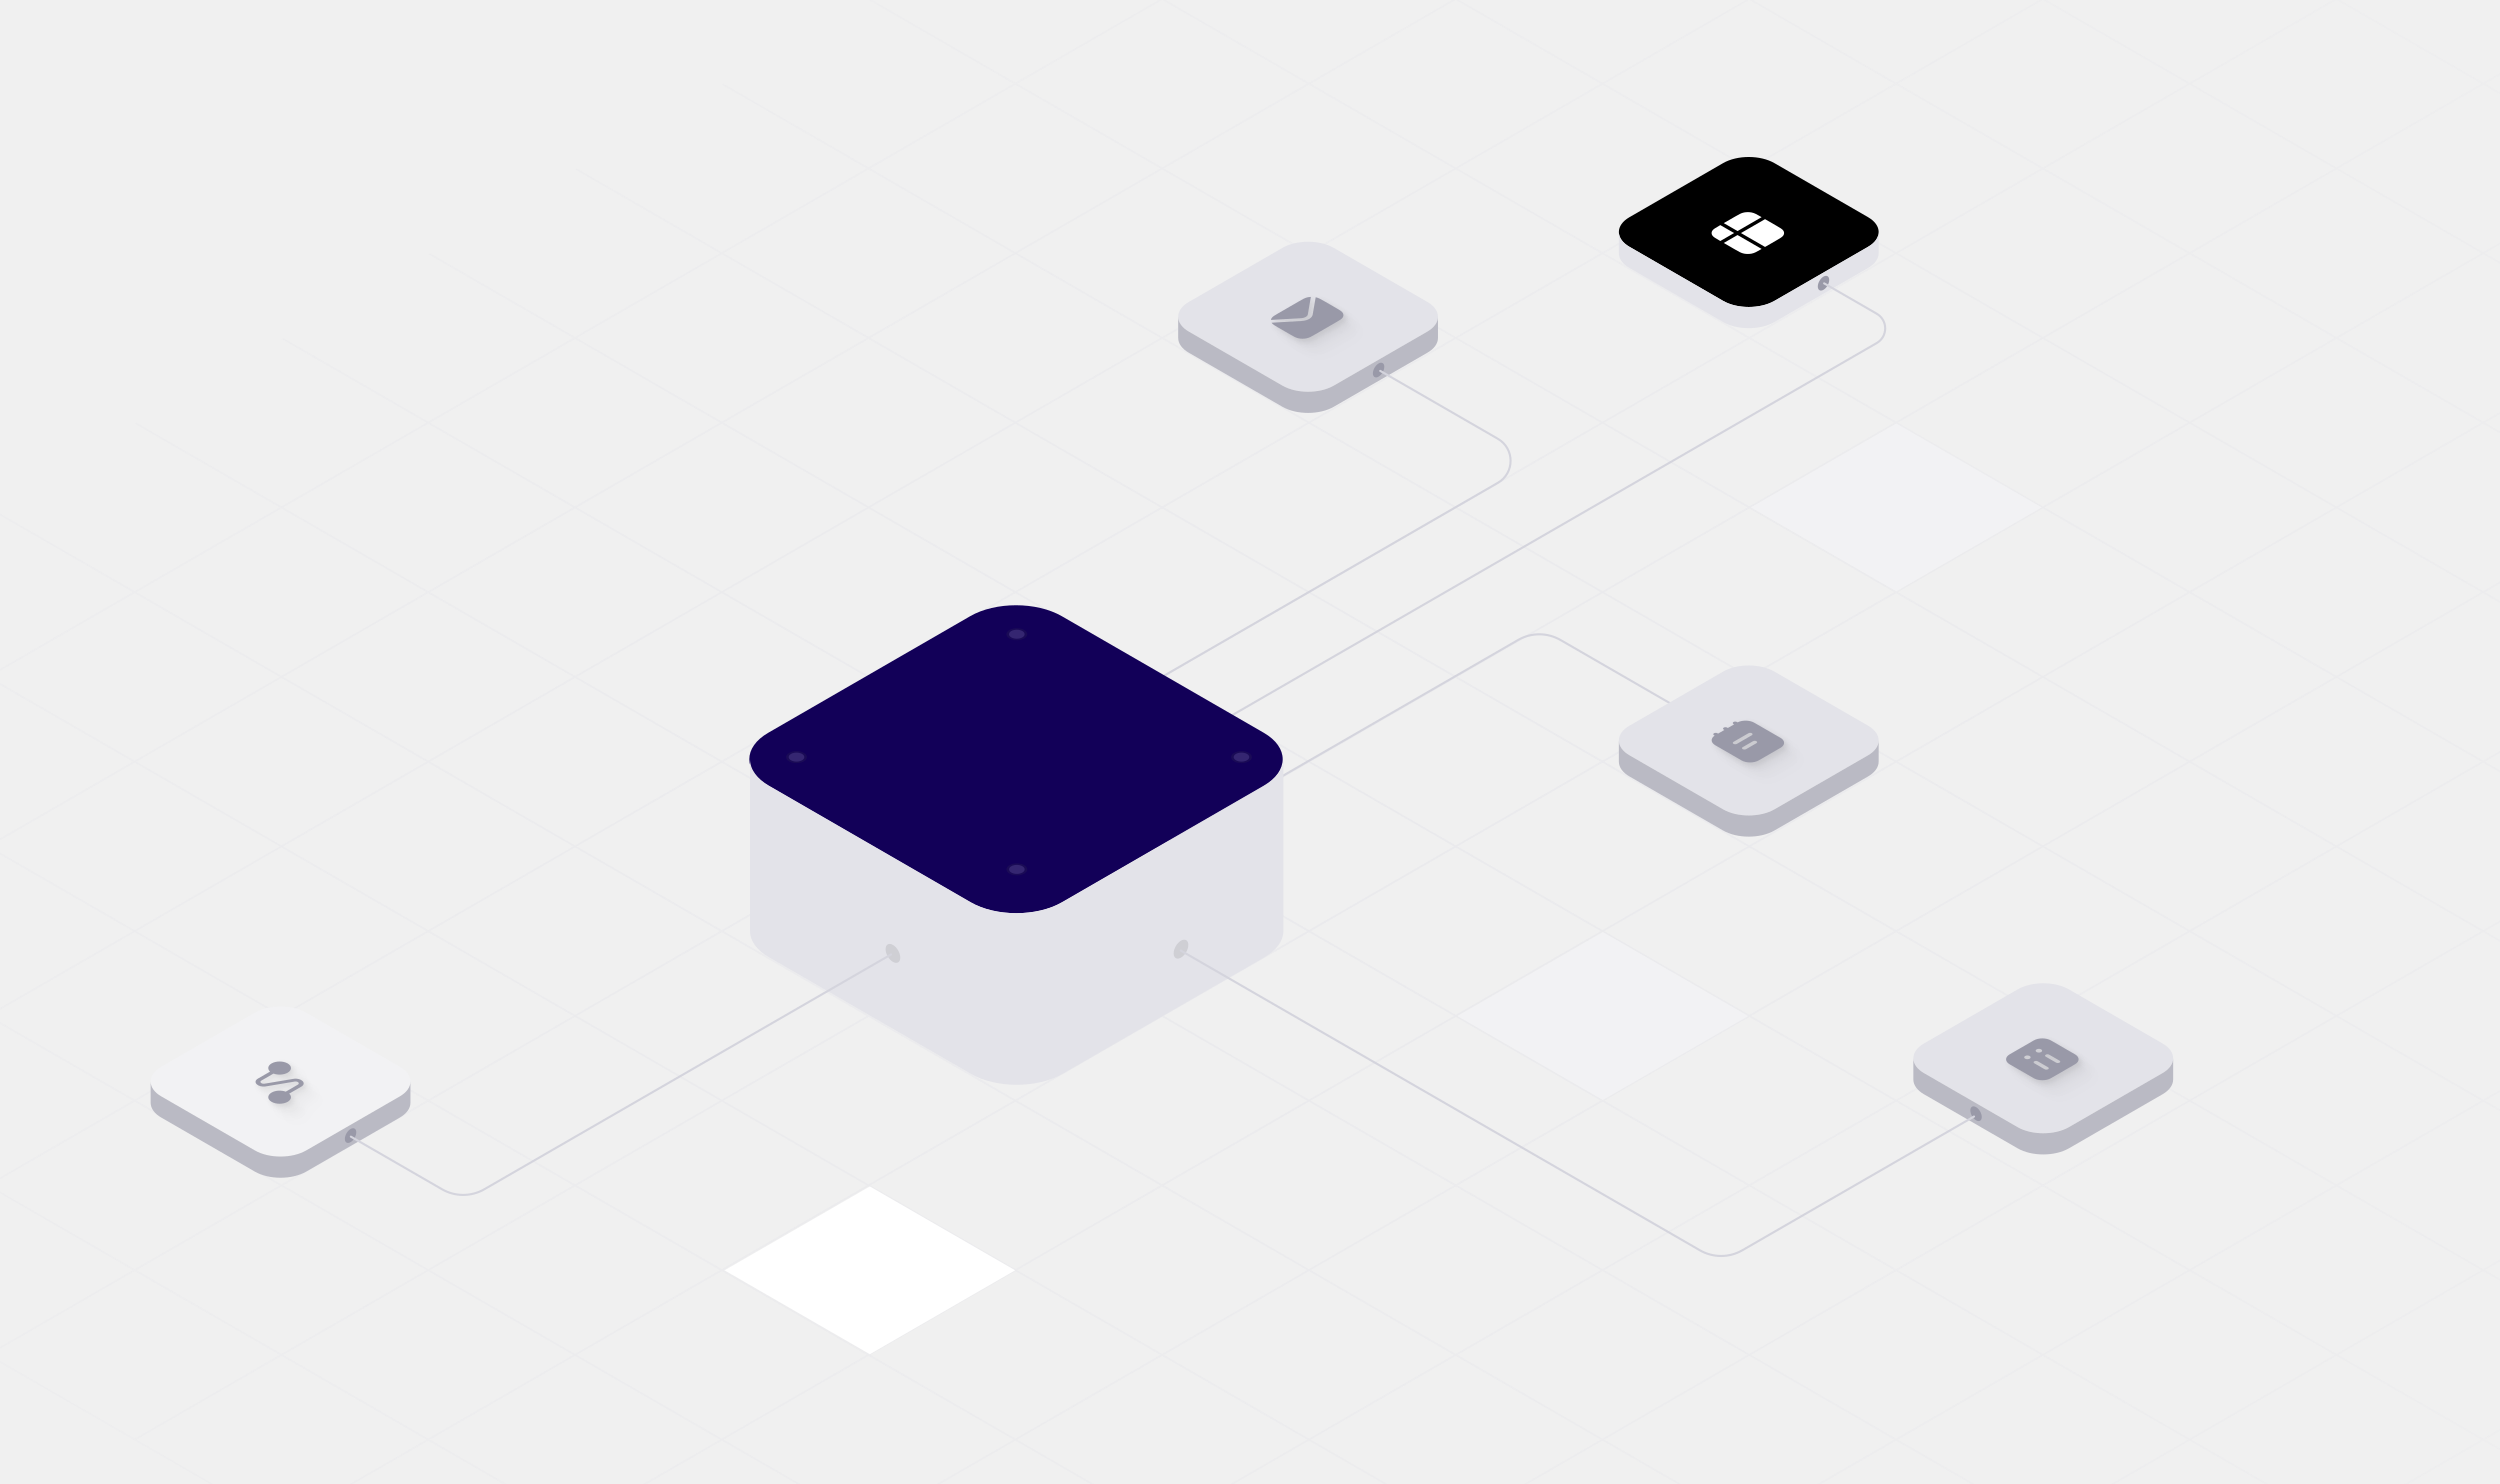
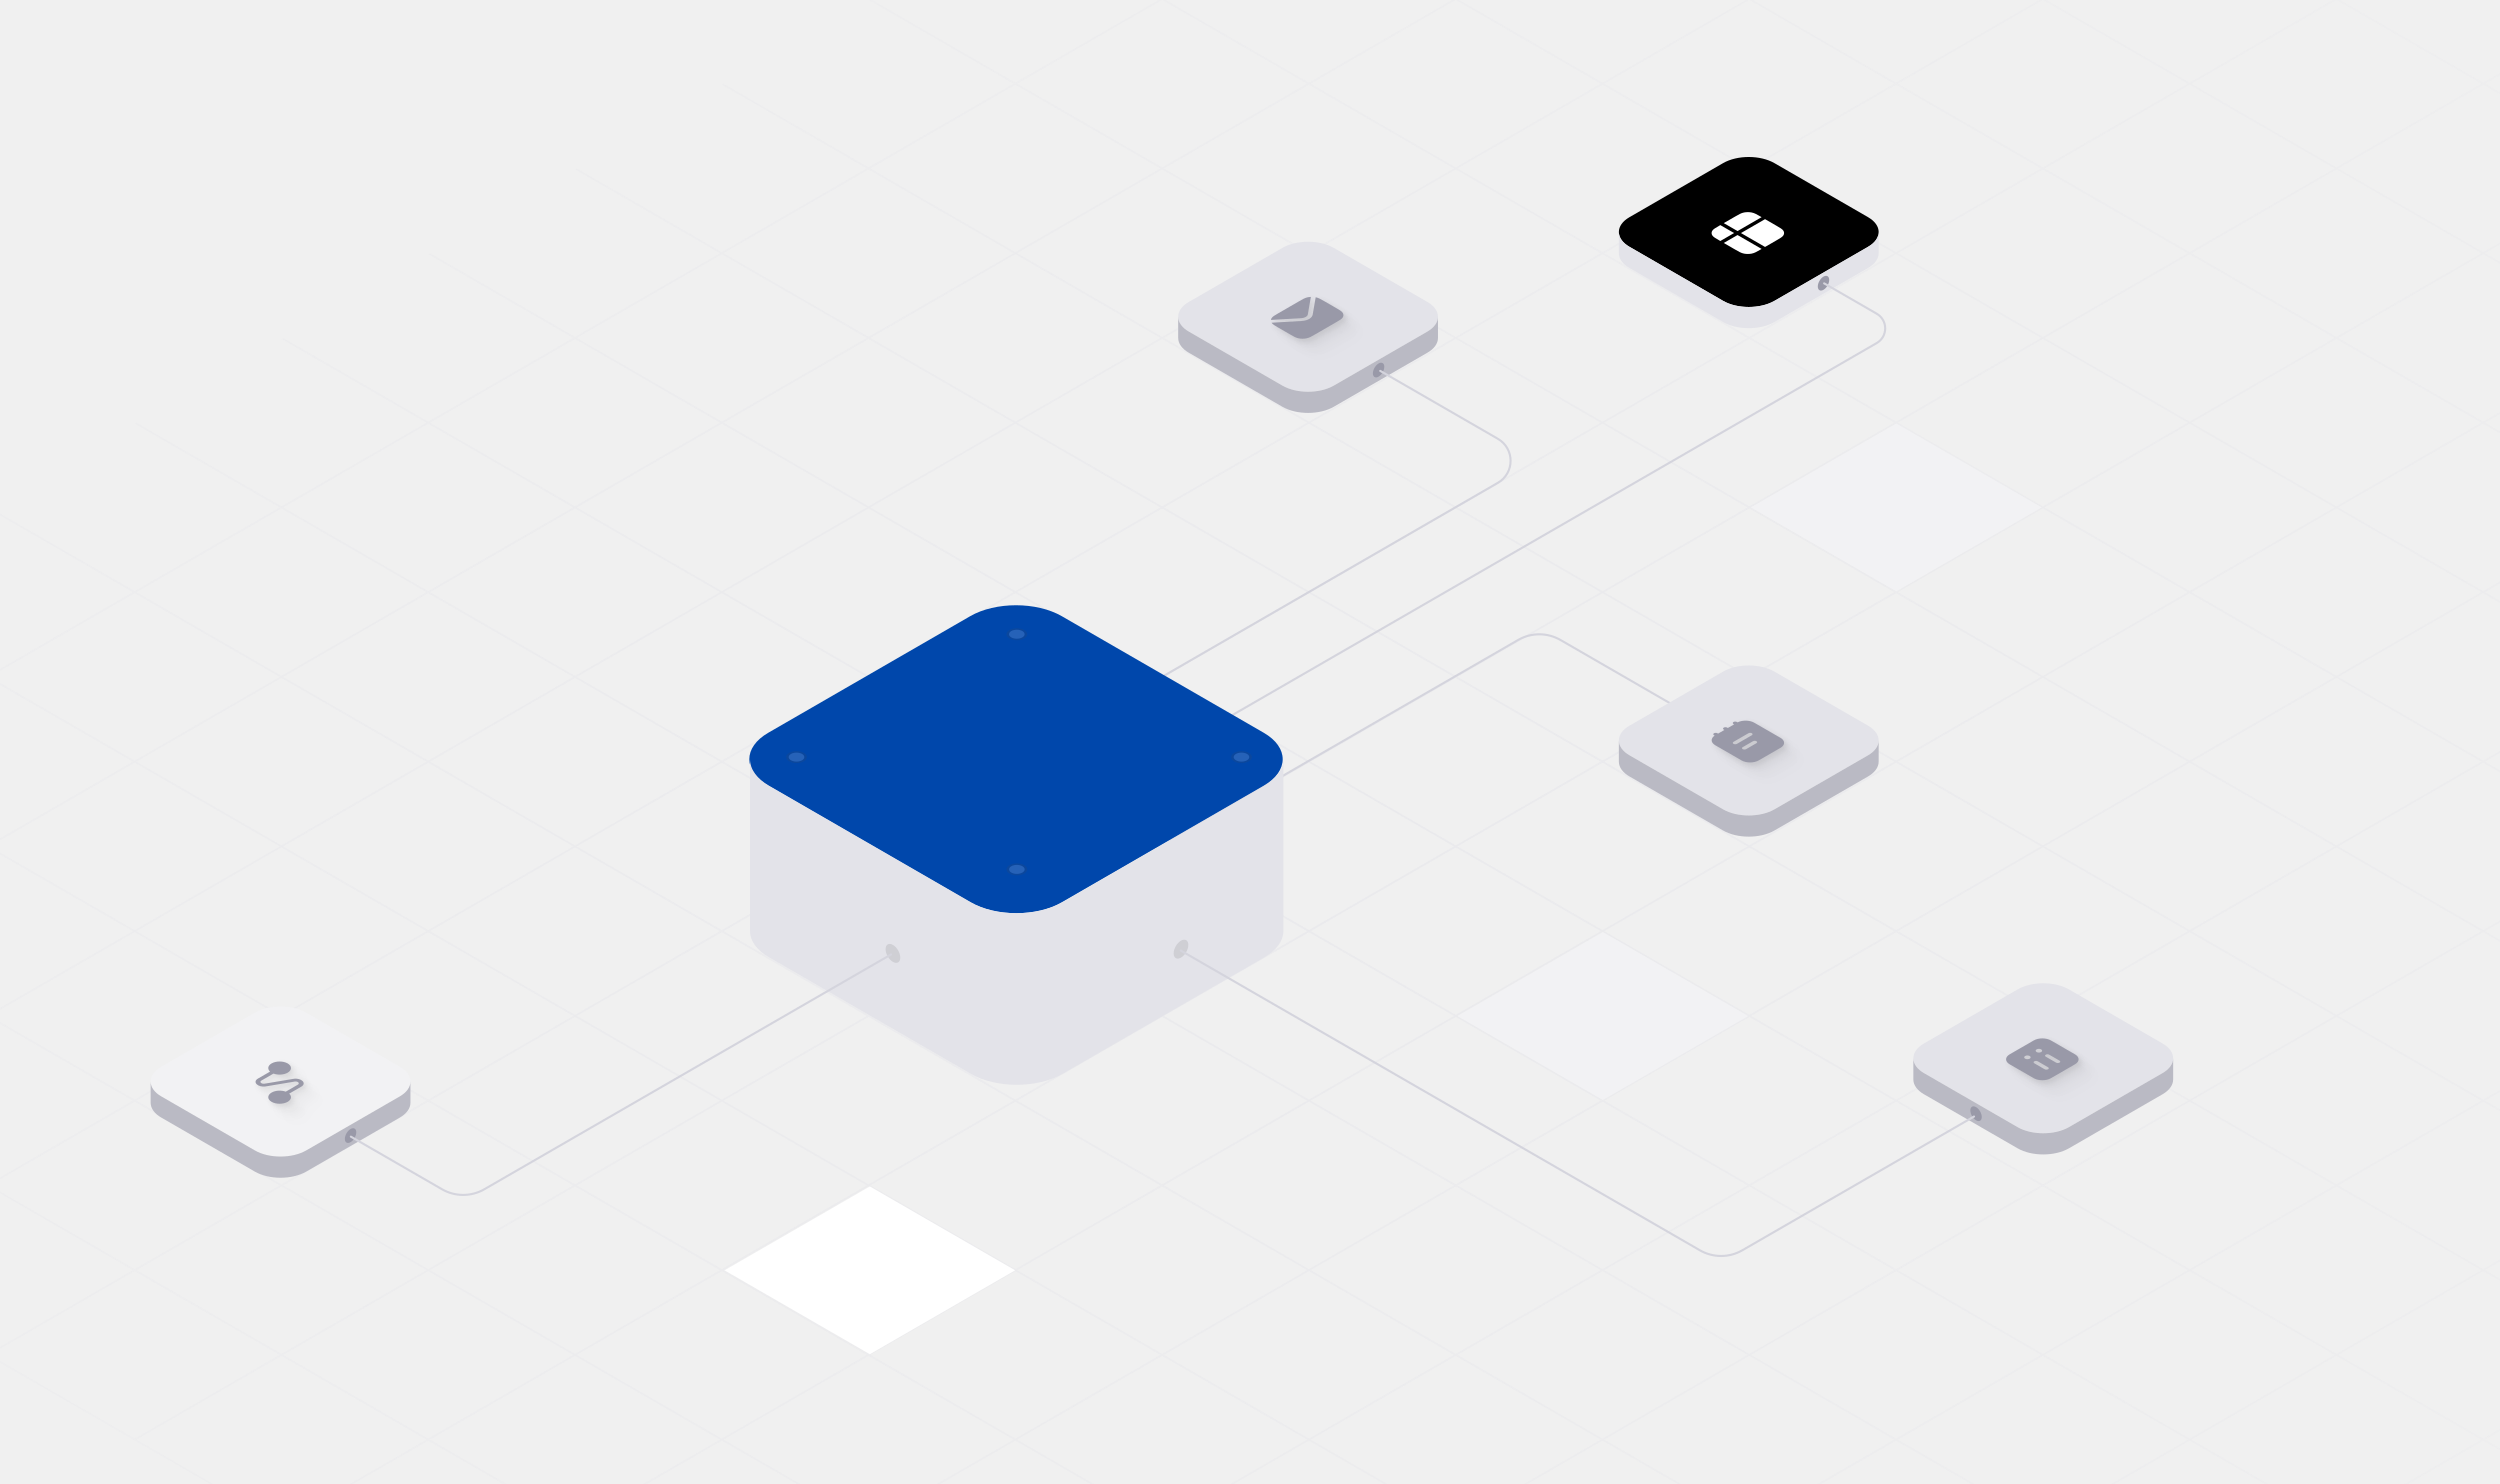
<svg xmlns="http://www.w3.org/2000/svg" viewBox="560 400 1180 700" width="100%" height="100%" preserveAspectRatio="xMidYMid meet" fill="none">
  <g opacity="0.5">
    <mask id="mask0_58_1560" style="mask-type:alpha" maskUnits="userSpaceOnUse" x="207" y="120" width="2495" height="1440">
      <rect width="1440" height="1440" transform="matrix(0.866025 -0.5 0.866025 0.5 207.846 840)" fill="url(#paint0_radial_58_1560)" />
    </mask>
    <g mask="url(#mask0_58_1560)">
      <g clip-path="url(#clip0_58_1560)">
        <g clip-path="url(#clip1_58_1560)">
          <line y1="-0.5" x2="1440" y2="-0.5" transform="matrix(0.866025 0.5 -0.866025 0.5 69.2822 920)" stroke="#E3E3E9" />
          <line y1="-0.5" x2="1440" y2="-0.5" transform="matrix(0.866025 0.5 -0.866025 0.5 138.564 880)" stroke="#E3E3E9" />
          <line y1="-0.5" x2="1440" y2="-0.5" transform="matrix(0.866025 0.5 -0.866025 0.5 207.846 840)" stroke="#E3E3E9" />
          <line y1="-0.5" x2="1440" y2="-0.5" transform="matrix(0.866025 0.5 -0.866025 0.5 277.128 800)" stroke="#E3E3E9" />
          <line y1="-0.5" x2="1440" y2="-0.5" transform="matrix(0.866025 0.5 -0.866025 0.5 346.41 760)" stroke="#E3E3E9" />
          <line y1="-0.5" x2="1440" y2="-0.5" transform="matrix(0.866025 0.5 -0.866025 0.5 415.692 720)" stroke="#E3E3E9" />
          <line y1="-0.5" x2="1440" y2="-0.5" transform="matrix(0.866025 0.5 -0.866025 0.5 484.974 680)" stroke="#E3E3E9" />
          <line y1="-0.5" x2="1440" y2="-0.5" transform="matrix(0.866025 0.5 -0.866025 0.5 554.256 640)" stroke="#E3E3E9" />
          <line y1="-0.5" x2="1440" y2="-0.5" transform="matrix(0.866025 0.5 -0.866025 0.5 623.538 600)" stroke="#E3E3E9" />
          <line y1="-0.5" x2="1440" y2="-0.5" transform="matrix(0.866025 0.5 -0.866025 0.5 692.82 560)" stroke="#E3E3E9" />
          <line y1="-0.5" x2="1440" y2="-0.5" transform="matrix(0.866025 0.5 -0.866025 0.5 762.103 520)" stroke="#E3E3E9" />
          <line y1="-0.5" x2="1440" y2="-0.5" transform="matrix(0.866025 0.5 -0.866025 0.5 831.384 480)" stroke="#E3E3E9" />
          <line y1="-0.5" x2="1440" y2="-0.5" transform="matrix(0.866025 0.5 -0.866025 0.5 900.667 440)" stroke="#E3E3E9" />
          <line y1="-0.5" x2="1440" y2="-0.5" transform="matrix(0.866025 0.5 -0.866025 0.5 969.949 400)" stroke="#E3E3E9" />
          <line y1="-0.5" x2="1440" y2="-0.5" transform="matrix(0.866025 0.5 -0.866025 0.5 1039.23 360)" stroke="#E3E3E9" />
          <line y1="-0.5" x2="1440" y2="-0.5" transform="matrix(0.866025 0.5 -0.866025 0.5 1108.51 320)" stroke="#E3E3E9" />
          <line y1="-0.5" x2="1440" y2="-0.5" transform="matrix(0.866025 0.5 -0.866025 0.5 1177.79 280)" stroke="#E3E3E9" />
          <line y1="-0.5" x2="1440" y2="-0.5" transform="matrix(0.866025 0.5 -0.866025 0.5 1247.08 240)" stroke="#E3E3E9" />
          <line y1="-0.5" x2="1440" y2="-0.5" transform="matrix(0.866025 0.5 -0.866025 0.5 1316.36 200)" stroke="#E3E3E9" />
          <line y1="-0.5" x2="1440" y2="-0.5" transform="matrix(0.866025 0.5 -0.866025 0.5 1385.64 160)" stroke="#E3E3E9" />
          <line y1="-0.5" x2="1440" y2="-0.5" transform="matrix(0.866025 0.5 -0.866025 0.5 1454.92 120)" stroke="#E3E3E9" />
          <line y1="-0.5" x2="1440" y2="-0.5" transform="matrix(0.866025 0.5 -0.866025 0.5 1524.2 80)" stroke="#E3E3E9" />
          <line y1="-0.5" x2="1440" y2="-0.5" transform="matrix(0.866025 0.5 -0.866025 0.5 1593.49 40)" stroke="#E3E3E9" />
        </g>
        <g clip-path="url(#clip2_58_1560)">
          <line y1="-0.5" x2="1920" y2="-0.5" transform="matrix(0.866025 -0.5 0.866025 0.5 69.2822 1000)" stroke="#E3E3E9" />
          <line y1="-0.5" x2="1920" y2="-0.5" transform="matrix(0.866025 -0.5 0.866025 0.5 138.564 1040)" stroke="#E3E3E9" />
          <line y1="-0.5" x2="1920" y2="-0.5" transform="matrix(0.866025 -0.5 0.866025 0.5 207.846 1080)" stroke="#E3E3E9" />
          <line y1="-0.5" x2="1920" y2="-0.5" transform="matrix(0.866025 -0.5 0.866025 0.5 277.128 1120)" stroke="#E3E3E9" />
          <line y1="-0.5" x2="1920" y2="-0.5" transform="matrix(0.866025 -0.5 0.866025 0.5 346.41 1160)" stroke="#E3E3E9" />
          <line y1="-0.5" x2="1920" y2="-0.5" transform="matrix(0.866025 -0.5 0.866025 0.5 415.692 1200)" stroke="#E3E3E9" />
          <line y1="-0.5" x2="1920" y2="-0.5" transform="matrix(0.866025 -0.5 0.866025 0.5 484.974 1240)" stroke="#E3E3E9" />
          <line y1="-0.5" x2="1920" y2="-0.5" transform="matrix(0.866025 -0.5 0.866025 0.5 554.256 1280)" stroke="#E3E3E9" />
          <line y1="-0.5" x2="1920" y2="-0.5" transform="matrix(0.866025 -0.5 0.866025 0.5 623.538 1320)" stroke="#E3E3E9" />
          <line y1="-0.5" x2="1920" y2="-0.5" transform="matrix(0.866025 -0.5 0.866025 0.5 692.82 1360)" stroke="#E3E3E9" />
          <line y1="-0.5" x2="1920" y2="-0.5" transform="matrix(0.866025 -0.5 0.866025 0.5 762.103 1400)" stroke="#E3E3E9" />
          <line y1="-0.5" x2="1920" y2="-0.5" transform="matrix(0.866025 -0.5 0.866025 0.5 831.384 1440)" stroke="#E3E3E9" />
          <line y1="-0.5" x2="1920" y2="-0.5" transform="matrix(0.866025 -0.5 0.866025 0.5 900.667 1480)" stroke="#E3E3E9" />
          <line y1="-0.5" x2="1920" y2="-0.5" transform="matrix(0.866025 -0.5 0.866025 0.5 969.948 1520)" stroke="#E3E3E9" />
          <line y1="-0.5" x2="1920" y2="-0.5" transform="matrix(0.866025 -0.5 0.866025 0.5 1039.23 1560)" stroke="#E3E3E9" />
          <line y1="-0.5" x2="1920" y2="-0.5" transform="matrix(0.866025 -0.5 0.866025 0.5 1108.51 1600)" stroke="#E3E3E9" />
          <line y1="-0.5" x2="1920" y2="-0.5" transform="matrix(0.866025 -0.5 0.866025 0.5 1177.79 1640)" stroke="#E3E3E9" />
        </g>
      </g>
    </g>
  </g>
  <path d="M1373.29 477C1379.99 473.134 1390.84 473.134 1397.54 477L1441.71 502.5C1448.4 506.366 1448.4 512.634 1441.71 516.5L1397.54 542C1390.84 545.866 1379.99 545.866 1373.29 542L1329.12 516.5C1322.43 512.634 1322.43 506.366 1329.12 502.5L1373.29 477Z" fill="black" />
  <g clip-path="url(#clip3_58_1560)">
    <path d="M1373.61 505.313L1379.01 502.199C1379.89 501.691 1380.6 501.281 1381.22 500.976C1381.86 500.662 1382.48 500.421 1383.21 500.285C1384.36 500.069 1385.6 500.069 1386.75 500.285C1387.48 500.421 1388.1 500.662 1388.74 500.976C1389.36 501.281 1390.07 501.691 1390.95 502.199L1391.48 502.5L1380.11 509.063L1373.61 505.313Z" fill="white" />
    <path d="M1371.99 506.25L1371.47 506.551C1370.59 507.059 1369.88 507.469 1369.35 507.828C1368.81 508.198 1368.39 508.557 1368.15 508.976C1367.78 509.641 1367.78 510.359 1368.15 511.024C1368.39 511.443 1368.81 511.802 1369.35 512.172C1369.88 512.531 1370.59 512.941 1371.47 513.449L1371.99 513.75L1378.49 510L1371.99 506.25Z" fill="white" />
    <path d="M1373.61 514.687L1379.01 517.801C1379.89 518.309 1380.6 518.719 1381.22 519.024C1381.86 519.338 1382.48 519.579 1383.21 519.715C1384.36 519.931 1385.6 519.931 1386.75 519.715C1387.48 519.579 1388.1 519.338 1388.74 519.024C1389.36 518.719 1390.07 518.309 1390.95 517.801L1391.48 517.5L1380.11 510.937L1373.61 514.687Z" fill="white" />
    <path d="M1393.1 516.562L1398.49 513.449C1399.37 512.941 1400.08 512.531 1400.61 512.172C1401.15 511.802 1401.57 511.443 1401.81 511.024C1402.18 510.359 1402.18 509.641 1401.81 508.976C1401.57 508.557 1401.15 508.198 1400.61 507.828C1400.08 507.469 1399.37 507.059 1398.49 506.551L1393.1 503.438L1381.73 510L1393.1 516.562Z" fill="white" />
  </g>
  <path d="M1373.29 542L1329.12 516.5C1326.02 514.709 1324.1 512.234 1324.1 509.5V519.5C1324.1 522.234 1326.02 524.709 1329.12 526.5L1373.29 552C1379.99 555.866 1390.84 555.866 1397.54 552L1441.71 526.5C1444.81 524.709 1446.73 522.234 1446.73 519.5V509.5C1446.73 512.234 1444.81 514.709 1441.71 516.5L1397.54 542C1390.84 545.866 1379.99 545.866 1373.29 542Z" fill="#E3E3E9" />
  <circle cx="3.113" cy="3.113" r="3.113" transform="matrix(0.866025 -0.5 0 1 1418 532.113)" fill="#9999A8" />
  <path d="M680.292 878C686.988 874.134 697.844 874.134 704.54 878L748.708 903.5C755.404 907.366 755.404 913.634 748.708 917.5L704.54 943C697.844 946.866 686.988 946.866 680.292 943L636.124 917.5C629.428 913.634 629.428 907.366 636.124 903.5L680.292 878Z" fill="#F2F2F4" />
  <g filter="url(#filter0_dddd_58_1560)">
    <g clip-path="url(#clip4_58_1560)">
      <path d="M688.192 901.938C690.284 900.729 693.677 900.729 695.77 901.938C697.862 903.146 697.862 905.104 695.77 906.312C693.956 907.36 691.167 907.498 689.092 906.73L683.389 910.023C682.27 910.669 683.377 911.751 684.898 911.497L698.423 909.23C702.224 908.593 704.995 911.299 702.196 912.915L696.493 916.208C697.823 917.405 697.583 919.015 695.77 920.062C693.677 921.271 690.284 921.271 688.192 920.062C686.099 918.854 686.099 916.896 688.192 915.688C690.006 914.64 692.795 914.502 694.869 915.27L700.572 911.977C701.692 911.331 700.584 910.249 699.064 910.503L685.538 912.77C681.737 913.407 678.967 910.701 681.765 909.085L687.469 905.793C686.138 904.595 686.378 902.985 688.192 901.938Z" fill="#9999A8" />
    </g>
  </g>
  <path d="M680.292 943L636.125 917.5C633.022 915.709 631.103 913.234 631.103 910.5V920.5C631.103 923.234 633.022 925.709 636.125 927.5L680.292 953C686.988 956.866 697.845 956.866 704.541 953L748.708 927.5C751.811 925.709 753.73 923.234 753.73 920.5V910.5C753.73 913.234 751.811 915.709 748.708 917.5L704.541 943C697.845 946.866 686.988 946.866 680.292 943Z" fill="#BABAC4" />
  <circle cx="3.113" cy="3.113" r="3.113" transform="matrix(0.866025 -0.5 0 1 722.768 934.443)" fill="#9999A8" />
  <path d="M1165.29 517C1171.99 513.134 1182.84 513.134 1189.54 517L1233.71 542.5C1240.4 546.366 1240.4 552.634 1233.71 556.5L1189.54 582C1182.84 585.866 1171.99 585.866 1165.29 582L1121.12 556.5C1114.43 552.634 1114.43 546.366 1121.12 542.5L1165.29 517Z" fill="#E3E3E9" />
  <g filter="url(#filter1_dddd_58_1560)">
    <g clip-path="url(#clip5_58_1560)">
      <path d="M1160.18 552.323C1160.42 552.722 1160.83 553.067 1161.35 553.422C1161.88 553.781 1162.59 554.191 1163.47 554.699L1168.84 557.801C1169.72 558.309 1170.43 558.719 1171.05 559.024C1171.69 559.337 1172.32 559.578 1173.04 559.715C1174.19 559.931 1175.44 559.931 1176.59 559.715C1177.32 559.578 1177.94 559.337 1178.58 559.024C1179.2 558.719 1179.91 558.309 1180.79 557.801L1190.49 552.199C1191.37 551.69 1192.08 551.281 1192.61 550.922C1193.15 550.552 1193.57 550.193 1193.81 549.774C1194.18 549.108 1194.18 548.391 1193.81 547.726C1193.57 547.306 1193.15 546.947 1192.61 546.578C1192.08 546.219 1191.37 545.809 1190.49 545.301L1185.12 542.199C1184.24 541.691 1183.53 541.281 1182.91 540.976C1182.29 540.675 1181.69 540.44 1181.01 540.302L1179.58 548.532C1179.31 550.102 1177.16 551.343 1174.44 551.5L1160.18 552.323Z" fill="#9999A8" />
      <path d="M1178.73 540.132C1178.27 540.151 1177.81 540.202 1177.37 540.285C1176.65 540.421 1176.02 540.662 1175.38 540.976C1174.76 541.281 1174.05 541.691 1173.17 542.199L1163.47 547.801C1162.59 548.309 1161.88 548.719 1161.35 549.078C1160.81 549.447 1160.39 549.806 1160.15 550.226C1160.01 550.481 1159.92 550.743 1159.89 551.008L1174.21 550.181C1175.84 550.087 1177.13 549.342 1177.29 548.4L1178.73 540.132Z" fill="#9999A8" />
    </g>
  </g>
  <path d="M1165.29 582L1121.12 556.5C1118.02 554.709 1116.1 552.234 1116.1 549.5V559.5C1116.1 562.234 1118.02 564.709 1121.12 566.5L1165.29 592C1171.99 595.866 1182.84 595.866 1189.54 592L1233.71 566.5C1236.81 564.709 1238.73 562.234 1238.73 559.5V549.5C1238.73 552.234 1236.81 554.709 1233.71 556.5L1189.54 582C1182.84 585.866 1171.99 585.866 1165.29 582Z" fill="#BABAC4" />
  <circle cx="3.113" cy="3.113" r="3.113" transform="matrix(0.866025 -0.5 0 1 1208 573.113)" fill="#9999A8" />
  <path d="M1211.48 575.065L1266.99 607.112C1274.99 611.73 1274.99 623.274 1266.99 627.895L1043.29 757.162" stroke="#D4D4DD" stroke-linecap="round" />
  <path d="M1421 533.751L1445.8 548.072C1451.14 551.151 1451.14 558.849 1445.8 561.928L1075.76 775.573" stroke="#D4D4DD" stroke-linecap="round" />
  <path d="M1360 738.71L1296.54 702.073C1290.36 698.5 1282.73 698.5 1276.54 702.073L1112.5 796.783" stroke="#D4D4DD" stroke-linecap="round" />
  <path d="M1512.29 867C1518.99 863.134 1529.84 863.134 1536.54 867L1580.71 892.5C1587.4 896.366 1587.4 902.634 1580.71 906.5L1536.54 932C1529.84 935.866 1518.99 935.866 1512.29 932L1468.12 906.5C1461.43 902.634 1461.43 896.366 1468.12 892.5L1512.29 867Z" fill="#E3E3E9" />
  <g filter="url(#filter2_dddd_58_1560)">
    <g clip-path="url(#clip6_58_1560)">
      <path fill-rule="evenodd" clip-rule="evenodd" d="M1519.92 891.094C1522.16 889.799 1525.8 889.799 1528.04 891.094L1539.41 897.656C1541.65 898.951 1541.65 901.049 1539.41 902.344L1528.04 908.906C1525.8 910.201 1522.16 910.201 1519.92 908.906L1508.55 902.344C1506.31 901.049 1506.31 898.951 1508.55 897.656L1519.92 891.094ZM1525.6 897.812C1526.05 897.554 1526.78 897.554 1527.23 897.812L1532.1 900.625C1532.55 900.884 1532.55 901.304 1532.1 901.562C1531.65 901.821 1530.92 901.821 1530.48 901.562L1525.6 898.75C1525.16 898.491 1525.16 898.071 1525.6 897.812ZM1521.82 900.938C1521.37 900.679 1520.64 900.679 1520.19 900.938C1519.74 901.196 1519.74 901.616 1520.19 901.875L1525.06 904.688C1525.51 904.946 1526.24 904.946 1526.69 904.688C1527.14 904.429 1527.14 904.009 1526.69 903.75L1521.82 900.938ZM1518.03 899.688C1517.43 900.033 1516.46 900.033 1515.86 899.688C1515.26 899.342 1515.26 898.783 1515.86 898.438C1516.46 898.092 1517.43 898.092 1518.03 898.438C1518.62 898.783 1518.62 899.342 1518.03 899.688ZM1521.27 896.562C1521.87 896.908 1522.84 896.908 1523.44 896.562C1524.04 896.217 1524.04 895.658 1523.44 895.312C1522.84 894.967 1521.87 894.967 1521.27 895.312C1520.68 895.658 1520.68 896.217 1521.27 896.562Z" fill="#9999A8" />
    </g>
  </g>
  <path d="M1512.29 932L1468.12 906.5C1465.02 904.709 1463.1 902.234 1463.1 899.5V909.5C1463.1 912.234 1465.02 914.709 1468.12 916.5L1512.29 942C1518.99 945.866 1529.84 945.866 1536.54 942L1580.71 916.5C1583.81 914.709 1585.73 912.234 1585.73 909.5V899.5C1585.73 902.234 1583.81 904.709 1580.71 906.5L1536.54 932C1529.84 935.866 1518.99 935.866 1512.29 932Z" fill="#BABAC4" />
  <circle cx="3.115" cy="3.115" r="3.115" transform="matrix(0.866025 0.5 0 1 1490 921)" fill="#9999A8" />
  <path d="M1373.29 717C1379.99 713.134 1390.84 713.134 1397.54 717L1441.71 742.5C1448.4 746.366 1448.4 752.634 1441.71 756.5L1397.54 782C1390.84 785.866 1379.99 785.866 1373.29 782L1329.12 756.5C1322.43 752.634 1322.43 746.366 1329.12 742.5L1373.29 717Z" fill="#E3E3E9" />
  <g filter="url(#filter3_dddd_58_1560)">
    <g clip-path="url(#clip7_58_1560)">
      <path fill-rule="evenodd" clip-rule="evenodd" d="M1369.01 746.094C1369.46 745.835 1370.19 745.835 1370.64 746.094L1370.94 746.267L1373.91 744.549L1373.61 744.375C1373.17 744.116 1373.17 743.696 1373.61 743.438C1374.06 743.179 1374.79 743.179 1375.24 743.438L1375.54 743.611L1378.52 741.892L1378.21 741.719C1377.77 741.46 1377.77 741.04 1378.21 740.781C1378.66 740.522 1379.39 740.522 1379.84 740.781L1380.15 740.96C1382.4 739.819 1385.84 739.869 1387.99 741.111L1400.41 748.281C1402.65 749.576 1402.65 751.674 1400.41 752.969L1390.12 758.906C1387.88 760.201 1384.25 760.201 1382 758.906L1369.58 751.736C1367.43 750.494 1367.35 748.512 1369.32 747.21L1369.01 747.031C1368.56 746.772 1368.56 746.353 1369.01 746.094ZM1378.21 751.094C1377.77 750.835 1377.77 750.415 1378.21 750.156L1385.25 746.094C1385.7 745.835 1386.43 745.835 1386.88 746.094C1387.32 746.353 1387.32 746.772 1386.88 747.031L1379.84 751.094C1379.39 751.353 1378.66 751.353 1378.21 751.094ZM1382.55 753.594C1382.1 753.335 1382.1 752.915 1382.55 752.656L1387.42 749.844C1387.86 749.585 1388.59 749.585 1389.04 749.844C1389.49 750.103 1389.49 750.522 1389.04 750.781L1384.17 753.594C1383.72 753.853 1382.99 753.853 1382.55 753.594Z" fill="#9999A8" />
    </g>
  </g>
  <path d="M1373.29 782L1329.12 756.5C1326.02 754.709 1324.1 752.234 1324.1 749.5V759.5C1324.1 762.234 1326.02 764.709 1329.12 766.5L1373.29 792C1379.99 795.866 1390.84 795.866 1397.54 792L1441.71 766.5C1444.81 764.709 1446.73 762.234 1446.73 759.5V749.5C1446.73 752.234 1444.81 754.709 1441.71 756.5L1397.54 782C1390.84 785.866 1379.99 785.866 1373.29 782Z" fill="#BABAC4" />
-   <path d="M1017.9 690.855C1029.86 683.951 1049.25 683.951 1061.2 690.855L1156.47 745.855C1168.42 752.759 1168.42 763.951 1156.47 770.855L1061.2 825.855C1049.25 832.759 1029.86 832.759 1017.9 825.855L922.641 770.855C910.683 763.951 910.683 752.759 922.641 745.855L1017.9 690.855Z" fill="#120058" />
+   <path d="M1017.9 690.855C1029.86 683.951 1049.25 683.951 1061.2 690.855L1156.47 745.855C1168.42 752.759 1168.42 763.951 1156.47 770.855L1061.2 825.855C1049.25 832.759 1029.86 832.759 1017.9 825.855L922.641 770.855C910.683 763.951 910.683 752.759 922.641 745.855L1017.9 690.855Z" fill="#0047AB" />
  <path d="M922.967 770.855C917.427 767.656 914 763.237 914 758.355L914 839.355C914 844.237 917.427 848.656 922.967 851.855L1018.23 906.855C1030.19 913.759 1049.57 913.759 1061.53 906.855L1156.79 851.855C1162.33 848.656 1165.76 844.237 1165.76 839.355V758.355C1165.76 763.237 1162.33 767.656 1156.79 770.855L1061.53 825.855C1049.57 832.759 1030.19 832.759 1018.23 825.855L922.967 770.855Z" fill="#E3E3E9" />
  <circle cx="4" cy="4" r="4" transform="matrix(0.866025 -0.5 0 1 1113.96 846)" fill="black" fill-opacity="0.09" />
  <circle cx="4" cy="4" r="4" transform="matrix(0.866025 0.5 0 1 977.999 844)" fill="black" fill-opacity="0.09" />
  <circle opacity="0.15" cx="4" cy="4" r="3.5" transform="matrix(0.866025 -0.5 0.866025 0.5 1033.01 699.355)" fill="white" stroke="#4B4B4B" />
  <circle opacity="0.15" cx="4" cy="4" r="3.5" transform="matrix(0.866025 -0.5 0.866025 0.5 929.023 757.355)" fill="white" stroke="#4B4B4B" />
  <circle opacity="0.15" cx="4" cy="4" r="3.5" transform="matrix(0.866025 -0.5 0.866025 0.5 1139.05 757.355)" fill="white" stroke="#4B4B4B" />
  <circle opacity="0.15" cx="4" cy="4" r="3.5" transform="matrix(0.866025 -0.5 0.866025 0.5 1033.03 810.355)" fill="white" stroke="#4B4B4B" />
  <path d="M1491.73 927L1382.36 990.145C1376.17 993.718 1368.55 993.718 1362.36 990.145L1117.33 848.674" stroke="#D4D4DD" stroke-linecap="round" />
  <path d="M725.616 936.5L768.616 961.326C774.804 964.899 782.428 964.899 788.616 961.326L980.572 850.5" stroke="#D4D4DD" stroke-linecap="round" />
  <rect width="79.179" height="79.179" transform="matrix(0.866025 0.5 -0.866025 0.5 1455.07 599.907)" fill="#F2F2F4" />
  <rect width="79.179" height="79.179" transform="matrix(0.866025 0.5 -0.866025 0.5 1316.57 840)" fill="#F2F2F4" />
  <rect width="79.179" height="79.179" transform="matrix(0.866025 0.5 -0.866025 0.5 970.571 960)" fill="white" />
  <defs>
    <filter id="filter0_dddd_58_1560" x="665" y="895" width="65.961" height="44" filterUnits="userSpaceOnUse" color-interpolation-filters="sRGB">
      <feFlood flood-opacity="0" result="BackgroundImageFix" />
      <feColorMatrix in="SourceAlpha" type="matrix" values="0 0 0 0 0 0 0 0 0 0 0 0 0 0 0 0 0 0 127 0" result="hardAlpha" />
      <feOffset dx="1" dy="1" />
      <feGaussianBlur stdDeviation="1" />
      <feColorMatrix type="matrix" values="0 0 0 0 0 0 0 0 0 0 0 0 0 0 0 0 0 0 0.05 0" />
      <feBlend mode="normal" in2="BackgroundImageFix" result="effect1_dropShadow_58_1560" />
      <feColorMatrix in="SourceAlpha" type="matrix" values="0 0 0 0 0 0 0 0 0 0 0 0 0 0 0 0 0 0 127 0" result="hardAlpha" />
      <feOffset dx="2" dy="2" />
      <feGaussianBlur stdDeviation="1.5" />
      <feColorMatrix type="matrix" values="0 0 0 0 0 0 0 0 0 0 0 0 0 0 0 0 0 0 0.04 0" />
      <feBlend mode="normal" in2="effect1_dropShadow_58_1560" result="effect2_dropShadow_58_1560" />
      <feColorMatrix in="SourceAlpha" type="matrix" values="0 0 0 0 0 0 0 0 0 0 0 0 0 0 0 0 0 0 127 0" result="hardAlpha" />
      <feOffset dx="5" dy="5" />
      <feGaussianBlur stdDeviation="2" />
      <feColorMatrix type="matrix" values="0 0 0 0 0 0 0 0 0 0 0 0 0 0 0 0 0 0 0.03 0" />
      <feBlend mode="normal" in2="effect2_dropShadow_58_1560" result="effect3_dropShadow_58_1560" />
      <feColorMatrix in="SourceAlpha" type="matrix" values="0 0 0 0 0 0 0 0 0 0 0 0 0 0 0 0 0 0 127 0" result="hardAlpha" />
      <feOffset dx="8" dy="8" />
      <feGaussianBlur stdDeviation="2.5" />
      <feColorMatrix type="matrix" values="0 0 0 0 0 0 0 0 0 0 0 0 0 0 0 0 0 0 0.01 0" />
      <feBlend mode="normal" in2="effect3_dropShadow_58_1560" result="effect4_dropShadow_58_1560" />
      <feBlend mode="normal" in="SourceGraphic" in2="effect4_dropShadow_58_1560" result="shape" />
    </filter>
    <filter id="filter1_dddd_58_1560" x="1150" y="534" width="65.961" height="44" filterUnits="userSpaceOnUse" color-interpolation-filters="sRGB">
      <feFlood flood-opacity="0" result="BackgroundImageFix" />
      <feColorMatrix in="SourceAlpha" type="matrix" values="0 0 0 0 0 0 0 0 0 0 0 0 0 0 0 0 0 0 127 0" result="hardAlpha" />
      <feOffset dx="1" dy="1" />
      <feGaussianBlur stdDeviation="1" />
      <feColorMatrix type="matrix" values="0 0 0 0 0 0 0 0 0 0 0 0 0 0 0 0 0 0 0.05 0" />
      <feBlend mode="normal" in2="BackgroundImageFix" result="effect1_dropShadow_58_1560" />
      <feColorMatrix in="SourceAlpha" type="matrix" values="0 0 0 0 0 0 0 0 0 0 0 0 0 0 0 0 0 0 127 0" result="hardAlpha" />
      <feOffset dx="2" dy="2" />
      <feGaussianBlur stdDeviation="1.5" />
      <feColorMatrix type="matrix" values="0 0 0 0 0 0 0 0 0 0 0 0 0 0 0 0 0 0 0.04 0" />
      <feBlend mode="normal" in2="effect1_dropShadow_58_1560" result="effect2_dropShadow_58_1560" />
      <feColorMatrix in="SourceAlpha" type="matrix" values="0 0 0 0 0 0 0 0 0 0 0 0 0 0 0 0 0 0 127 0" result="hardAlpha" />
      <feOffset dx="5" dy="5" />
      <feGaussianBlur stdDeviation="2" />
      <feColorMatrix type="matrix" values="0 0 0 0 0 0 0 0 0 0 0 0 0 0 0 0 0 0 0.03 0" />
      <feBlend mode="normal" in2="effect2_dropShadow_58_1560" result="effect3_dropShadow_58_1560" />
      <feColorMatrix in="SourceAlpha" type="matrix" values="0 0 0 0 0 0 0 0 0 0 0 0 0 0 0 0 0 0 127 0" result="hardAlpha" />
      <feOffset dx="8" dy="8" />
      <feGaussianBlur stdDeviation="2.5" />
      <feColorMatrix type="matrix" values="0 0 0 0 0 0 0 0 0 0 0 0 0 0 0 0 0 0 0.01 0" />
      <feBlend mode="normal" in2="effect3_dropShadow_58_1560" result="effect4_dropShadow_58_1560" />
      <feBlend mode="normal" in="SourceGraphic" in2="effect4_dropShadow_58_1560" result="shape" />
    </filter>
    <filter id="filter2_dddd_58_1560" x="1497" y="884" width="65.962" height="44" filterUnits="userSpaceOnUse" color-interpolation-filters="sRGB">
      <feFlood flood-opacity="0" result="BackgroundImageFix" />
      <feColorMatrix in="SourceAlpha" type="matrix" values="0 0 0 0 0 0 0 0 0 0 0 0 0 0 0 0 0 0 127 0" result="hardAlpha" />
      <feOffset dx="1" dy="1" />
      <feGaussianBlur stdDeviation="1" />
      <feColorMatrix type="matrix" values="0 0 0 0 0 0 0 0 0 0 0 0 0 0 0 0 0 0 0.05 0" />
      <feBlend mode="normal" in2="BackgroundImageFix" result="effect1_dropShadow_58_1560" />
      <feColorMatrix in="SourceAlpha" type="matrix" values="0 0 0 0 0 0 0 0 0 0 0 0 0 0 0 0 0 0 127 0" result="hardAlpha" />
      <feOffset dx="2" dy="2" />
      <feGaussianBlur stdDeviation="1.5" />
      <feColorMatrix type="matrix" values="0 0 0 0 0 0 0 0 0 0 0 0 0 0 0 0 0 0 0.04 0" />
      <feBlend mode="normal" in2="effect1_dropShadow_58_1560" result="effect2_dropShadow_58_1560" />
      <feColorMatrix in="SourceAlpha" type="matrix" values="0 0 0 0 0 0 0 0 0 0 0 0 0 0 0 0 0 0 127 0" result="hardAlpha" />
      <feOffset dx="5" dy="5" />
      <feGaussianBlur stdDeviation="2" />
      <feColorMatrix type="matrix" values="0 0 0 0 0 0 0 0 0 0 0 0 0 0 0 0 0 0 0.03 0" />
      <feBlend mode="normal" in2="effect2_dropShadow_58_1560" result="effect3_dropShadow_58_1560" />
      <feColorMatrix in="SourceAlpha" type="matrix" values="0 0 0 0 0 0 0 0 0 0 0 0 0 0 0 0 0 0 127 0" result="hardAlpha" />
      <feOffset dx="8" dy="8" />
      <feGaussianBlur stdDeviation="2.5" />
      <feColorMatrix type="matrix" values="0 0 0 0 0 0 0 0 0 0 0 0 0 0 0 0 0 0 0.01 0" />
      <feBlend mode="normal" in2="effect3_dropShadow_58_1560" result="effect4_dropShadow_58_1560" />
      <feBlend mode="normal" in="SourceGraphic" in2="effect4_dropShadow_58_1560" result="shape" />
    </filter>
    <filter id="filter3_dddd_58_1560" x="1358" y="734" width="65.961" height="44" filterUnits="userSpaceOnUse" color-interpolation-filters="sRGB">
      <feFlood flood-opacity="0" result="BackgroundImageFix" />
      <feColorMatrix in="SourceAlpha" type="matrix" values="0 0 0 0 0 0 0 0 0 0 0 0 0 0 0 0 0 0 127 0" result="hardAlpha" />
      <feOffset dx="1" dy="1" />
      <feGaussianBlur stdDeviation="1" />
      <feColorMatrix type="matrix" values="0 0 0 0 0 0 0 0 0 0 0 0 0 0 0 0 0 0 0.05 0" />
      <feBlend mode="normal" in2="BackgroundImageFix" result="effect1_dropShadow_58_1560" />
      <feColorMatrix in="SourceAlpha" type="matrix" values="0 0 0 0 0 0 0 0 0 0 0 0 0 0 0 0 0 0 127 0" result="hardAlpha" />
      <feOffset dx="2" dy="2" />
      <feGaussianBlur stdDeviation="1.5" />
      <feColorMatrix type="matrix" values="0 0 0 0 0 0 0 0 0 0 0 0 0 0 0 0 0 0 0.04 0" />
      <feBlend mode="normal" in2="effect1_dropShadow_58_1560" result="effect2_dropShadow_58_1560" />
      <feColorMatrix in="SourceAlpha" type="matrix" values="0 0 0 0 0 0 0 0 0 0 0 0 0 0 0 0 0 0 127 0" result="hardAlpha" />
      <feOffset dx="5" dy="5" />
      <feGaussianBlur stdDeviation="2" />
      <feColorMatrix type="matrix" values="0 0 0 0 0 0 0 0 0 0 0 0 0 0 0 0 0 0 0.03 0" />
      <feBlend mode="normal" in2="effect2_dropShadow_58_1560" result="effect3_dropShadow_58_1560" />
      <feColorMatrix in="SourceAlpha" type="matrix" values="0 0 0 0 0 0 0 0 0 0 0 0 0 0 0 0 0 0 127 0" result="hardAlpha" />
      <feOffset dx="8" dy="8" />
      <feGaussianBlur stdDeviation="2.5" />
      <feColorMatrix type="matrix" values="0 0 0 0 0 0 0 0 0 0 0 0 0 0 0 0 0 0 0.01 0" />
      <feBlend mode="normal" in2="effect3_dropShadow_58_1560" result="effect4_dropShadow_58_1560" />
      <feBlend mode="normal" in="SourceGraphic" in2="effect4_dropShadow_58_1560" result="shape" />
    </filter>
    <radialGradient id="paint0_radial_58_1560" cx="0" cy="0" r="1" gradientTransform="matrix(105.938 930.938 -1036.88 105.938 614.062 509.062)" gradientUnits="userSpaceOnUse">
      <stop />
      <stop offset="1" stop-opacity="0" />
    </radialGradient>
    <clipPath id="clip0_58_1560">
      <rect width="1920" height="1440" fill="white" transform="matrix(0.866025 -0.5 0.866025 0.5 0 960)" />
    </clipPath>
    <clipPath id="clip1_58_1560">
      <rect width="1920" height="1440" fill="white" transform="matrix(0.866025 -0.5 0.866025 0.5 0 960)" />
    </clipPath>
    <clipPath id="clip2_58_1560">
      <rect width="1920" height="1440" fill="white" transform="matrix(0.866025 -0.5 0.866025 0.5 0 960)" />
    </clipPath>
    <clipPath id="clip3_58_1560">
      <rect width="30" height="30" fill="white" transform="matrix(0.866025 -0.5 0.866025 0.5 1359 510)" />
    </clipPath>
    <clipPath id="clip4_58_1560">
      <rect width="30" height="30" fill="white" transform="matrix(0.866025 -0.5 0.866025 0.5 666 911)" />
    </clipPath>
    <clipPath id="clip5_58_1560">
      <rect width="30" height="30" fill="white" transform="matrix(0.866025 -0.5 0.866025 0.5 1151 550)" />
    </clipPath>
    <clipPath id="clip6_58_1560">
      <rect width="30" height="30" fill="white" transform="matrix(0.866025 0.5 -0.866025 0.5 1523.98 885)" />
    </clipPath>
    <clipPath id="clip7_58_1560">
      <rect width="30" height="30" fill="white" transform="matrix(0.866025 -0.5 0.866025 0.5 1359 750)" />
    </clipPath>
  </defs>
</svg>
